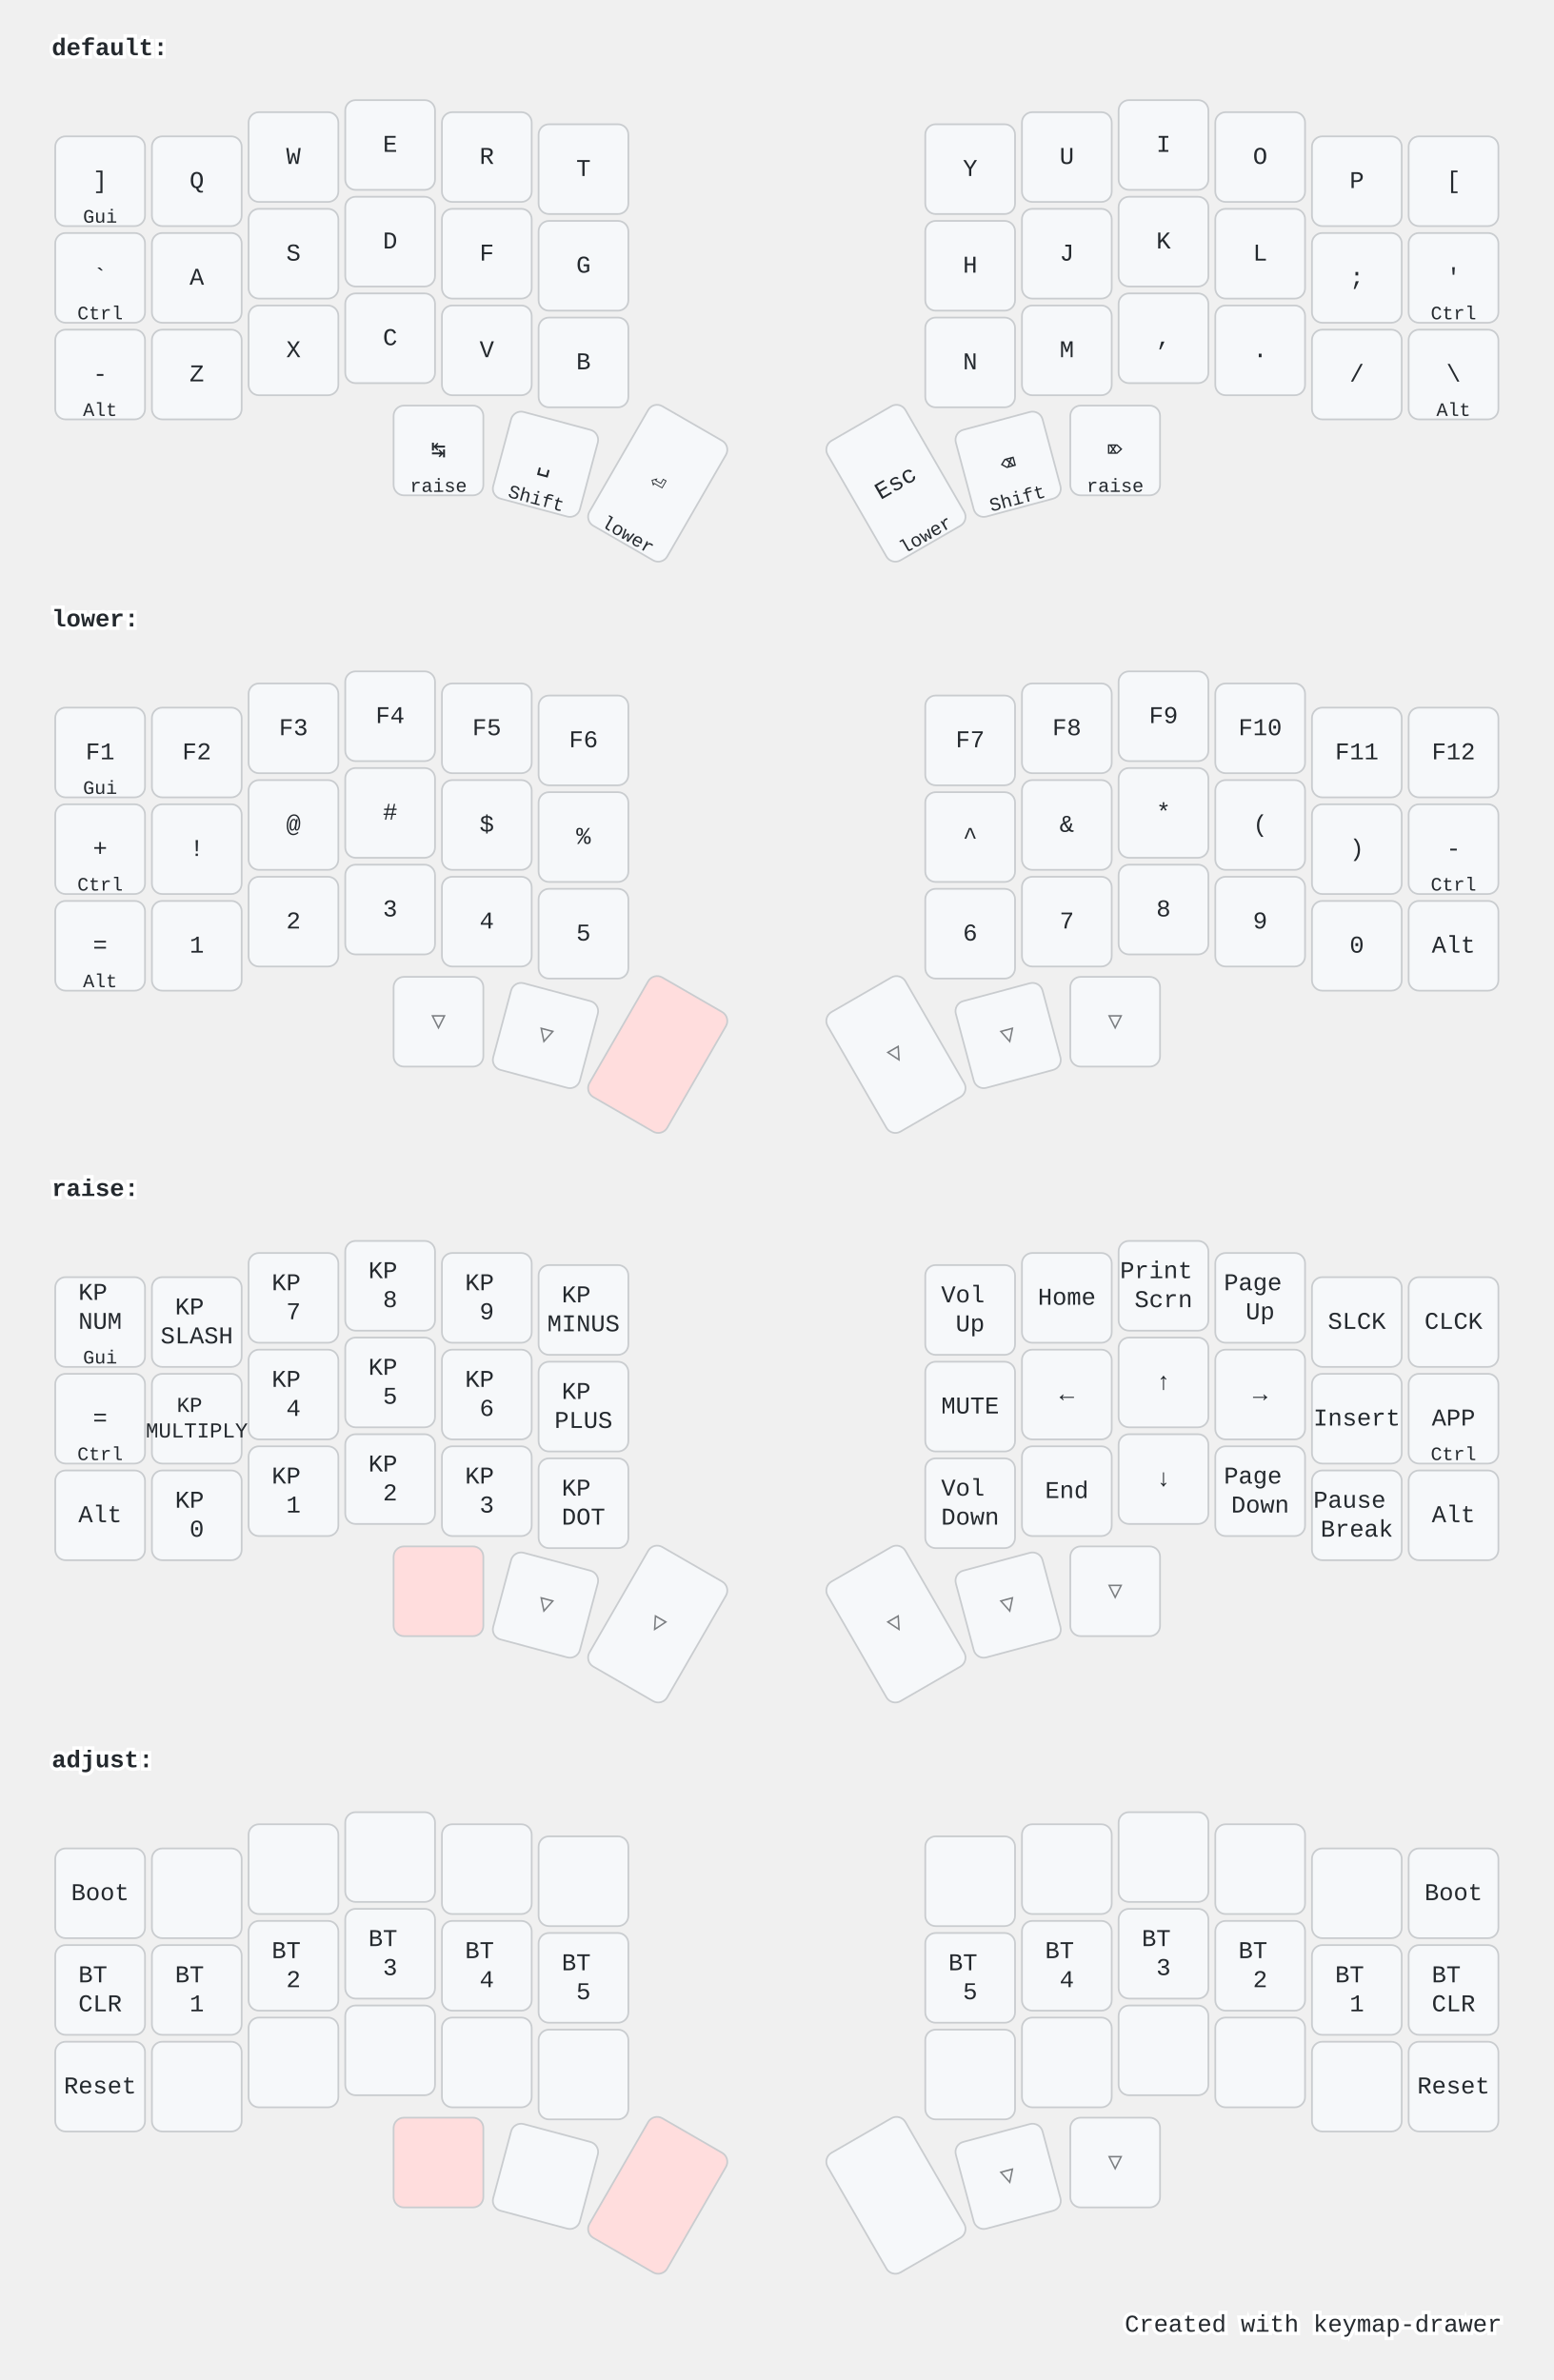
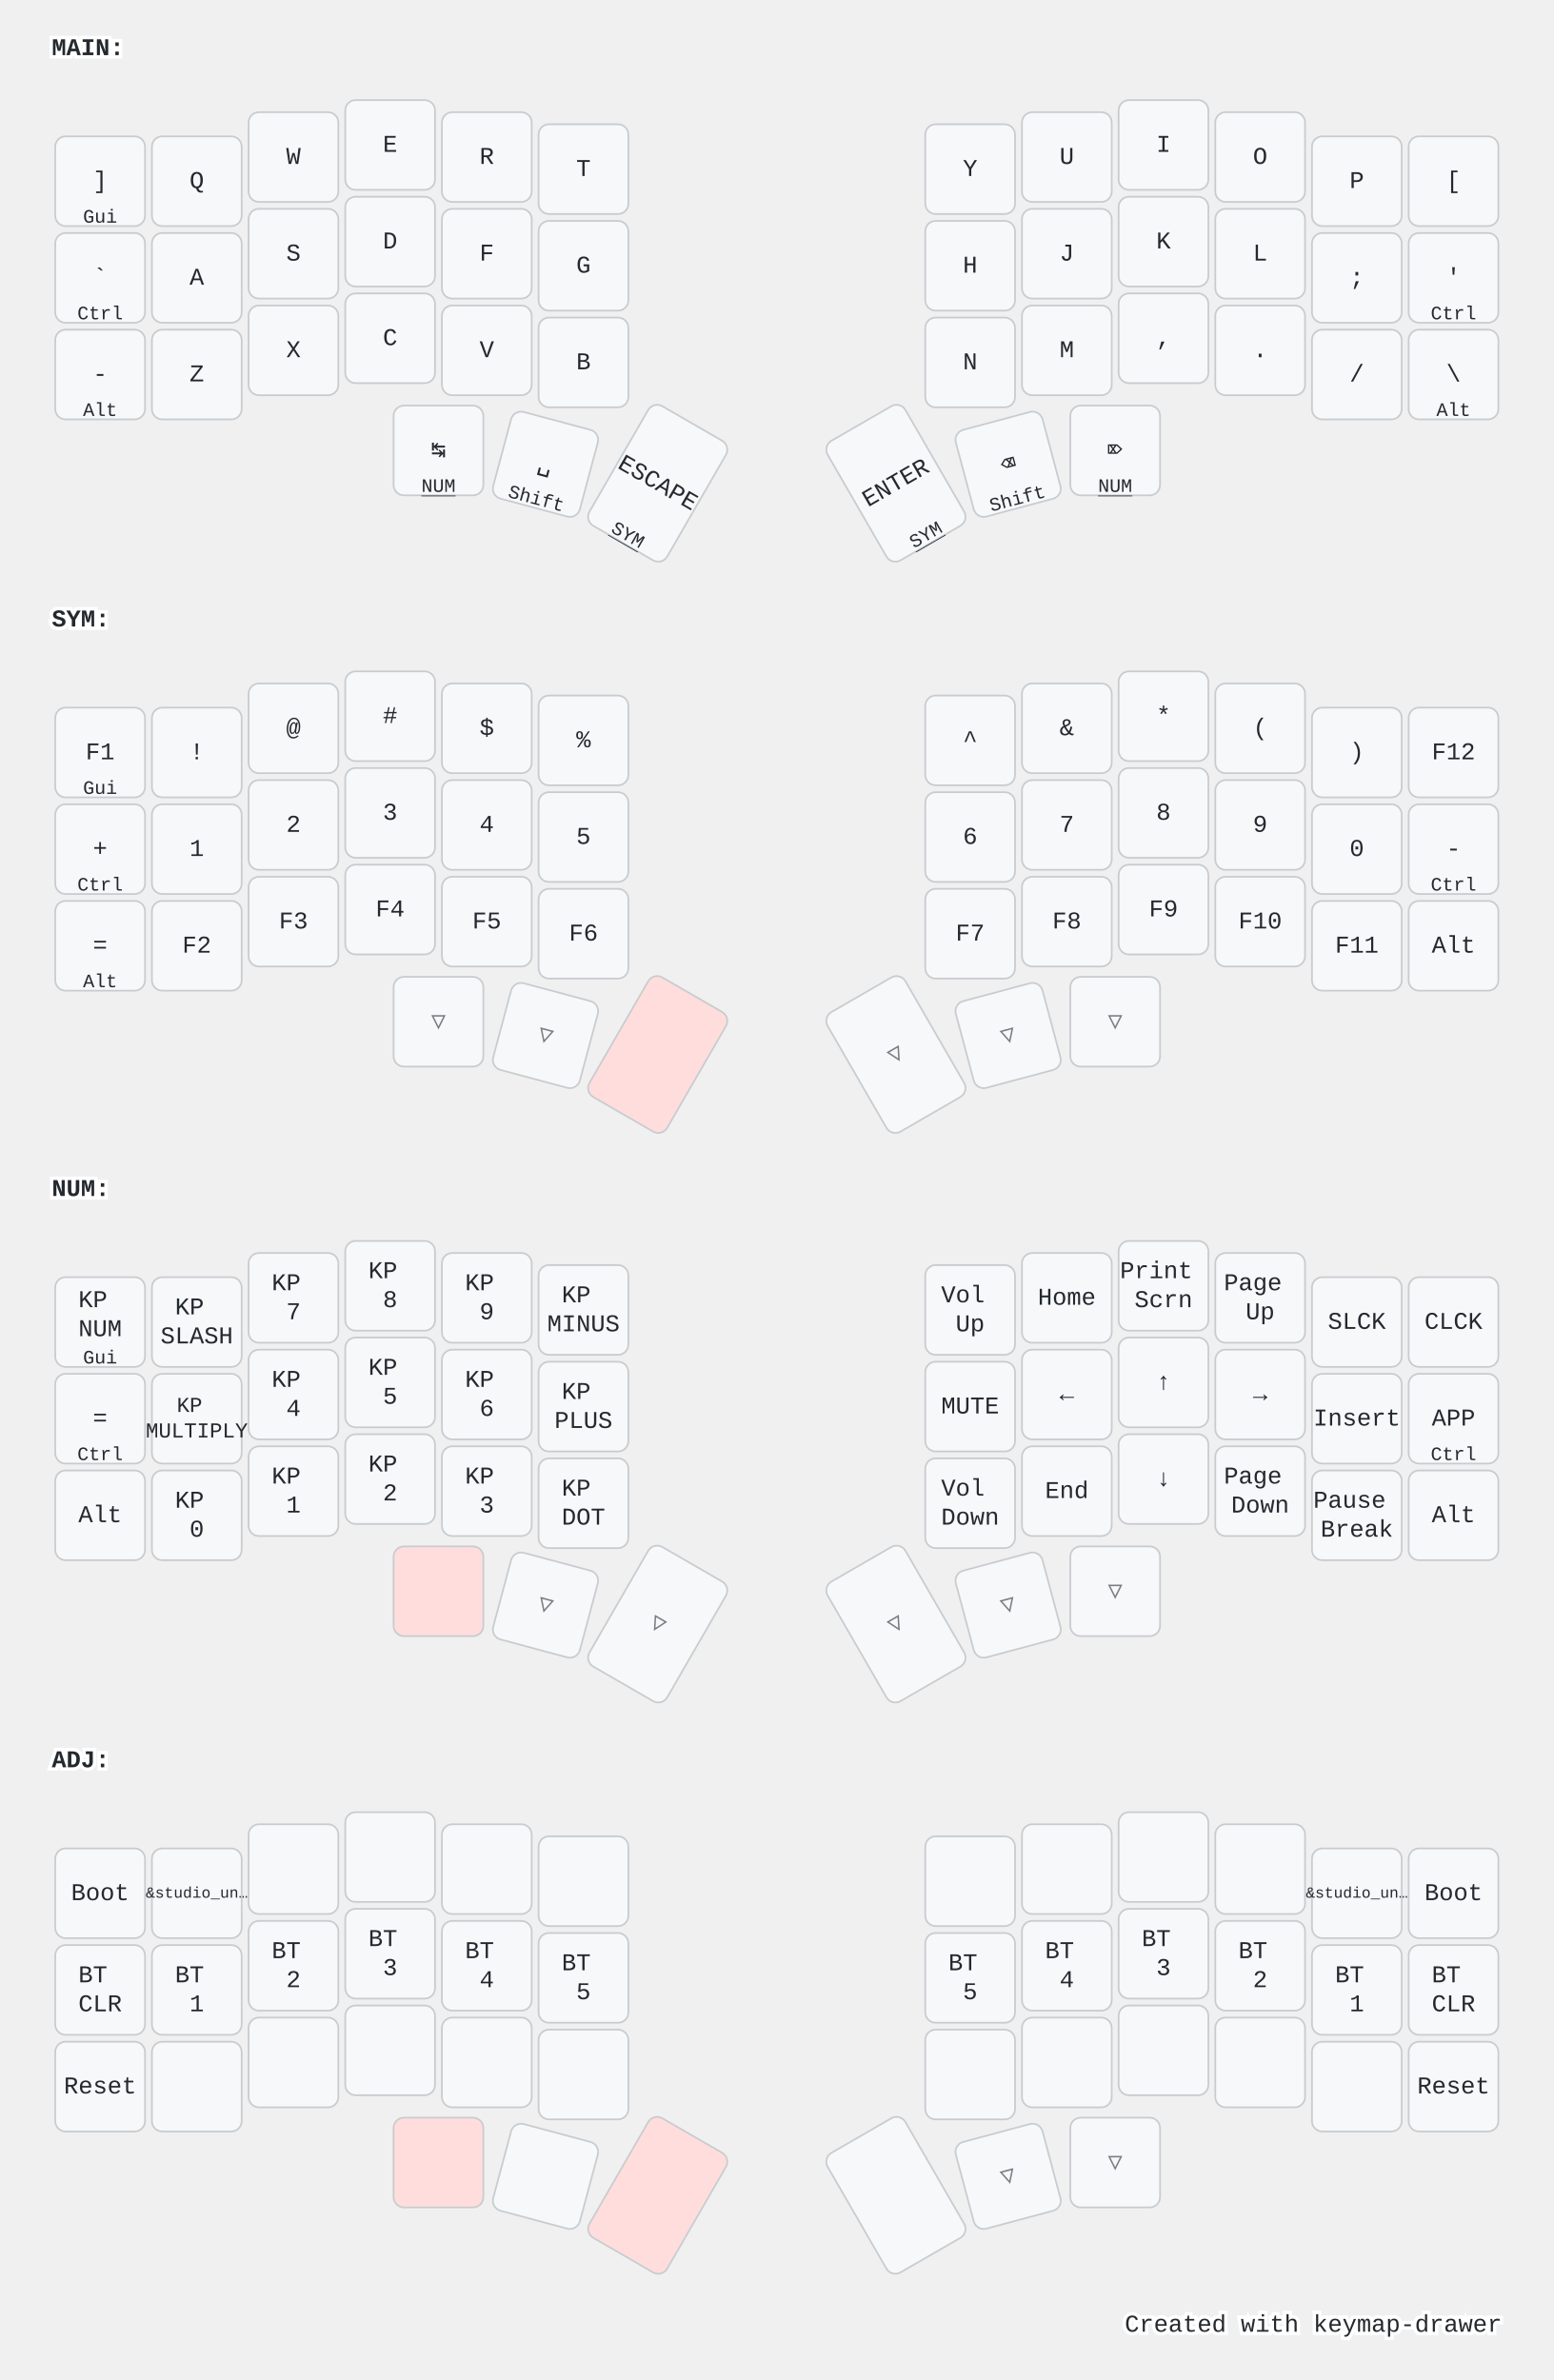
<svg xmlns="http://www.w3.org/2000/svg" width="900" height="1379" viewBox="0 0 900 1379" class="keymap">
  <style>/* inherit to force styles through use tags */
svg path {
    fill: inherit;
}

/* font and background color specifications */
svg.keymap {
    font-family: SFMono-Regular,Consolas,Liberation Mono,Menlo,monospace;
    font-size: 14px;
    font-kerning: normal;
    text-rendering: optimizeLegibility;
    fill: #24292e;
}

/* default key styling */
rect.key {
    fill: #f6f8fa;
}

rect.key, rect.combo {
    stroke: #c9cccf;
    stroke-width: 1;
}

/* default key side styling, only used is draw_key_sides is set */
rect.side {
    filter: brightness(90%);
}

/* color accent for combo boxes */
rect.combo, rect.combo-separate {
    fill: #cdf;
}

/* color accent for held keys */
rect.held, rect.combo.held {
    fill: #fdd;
}

/* color accent for ghost (optional) keys */
rect.ghost, rect.combo.ghost {
    stroke-dasharray: 4, 4;
    stroke-width: 2;
}

text {
    text-anchor: middle;
    dominant-baseline: middle;
}

/* styling for layer labels */
text.label {
    font-weight: bold;
    text-anchor: start;
    stroke: white;
    stroke-width: 4;
    paint-order: stroke;
}

/* styling for optional footer */
text.footer {
    text-anchor: end;
    dominant-baseline: auto;
    stroke: white;
    stroke-width: 4;
    paint-order: stroke;
}

- /* styling for combo tap, and key hold/shifted label text */
- text.combo, text.hold, text.shifted {
+ /* styling for combo tap, and key non-tap label text */
+ text.combo, text.hold, text.shifted, text.left, text.right {
    font-size: 11px;
}

text.hold {
    text-anchor: middle;
    dominant-baseline: auto;
}

text.shifted {
    text-anchor: middle;
    dominant-baseline: hanging;
}

+ text.left {
+     text-anchor: start;
+ }
+ 
+ text.right {
+     text-anchor: end;
+ }
+ 
+ text.layer-activator {
+     text-decoration: underline;
+ }
+ 
/* styling for hold/shifted label text in combo box */
- text.combo.hold, text.combo.shifted {
+ text.combo.hold, text.combo.shifted, text.combo.left, text.combo.right {
    font-size: 8px;
}

/* lighter symbol for transparent keys */
text.trans {
    fill: #7b7e81;
}

/* styling for combo dendrons */
path.combo {
    stroke-width: 1;
    stroke: gray;
    fill: none;
}

/* Start Tabler Icons Cleanup */
/* cannot use height/width with glyphs */
.icon-tabler &gt; path {
    fill: inherit;
    stroke: inherit;
    stroke-width: 2;
}
/* hide tabler's default box */
.icon-tabler &gt; path[stroke="none"][fill="none"] {
    visibility: hidden;
}
/* End Tabler Icons Cleanup */

@media (prefers-color-scheme: dark) {
svg.keymap { fill: #d1d6db; }
rect.key { fill: #3f4750; }
rect.key, rect.combo { stroke: #60666c; }
rect.combo, rect.combo-separate { fill: #1f3d7a; }
rect.held, rect.combo.held { fill: #854747; }
text.label, text.footer { stroke: black; }
text.trans { fill: #7e8184; }
path.combo { stroke: #7f7f7f; }

}</style>
-   <g transform="translate(30, 0)" class="layer-default">
-     <text x="0" y="28" class="label">default:</text>
+   <g transform="translate(30, 0)" class="layer-MAIN">
+     <text x="0" y="28" class="label" id="MAIN">MAIN:</text>
    <g transform="translate(0, 56)">
      <g transform="translate(28, 49)" class="key keypos-0">
        <rect rx="6" ry="6" x="-26" y="-26" width="52" height="52" class="key" />
        <text x="0" y="0" class="key tap">]</text>
        <text x="0" y="24" class="key hold">Gui</text>
      </g>
      <g transform="translate(84, 49)" class="key keypos-1">
        <rect rx="6" ry="6" x="-26" y="-26" width="52" height="52" class="key" />
        <text x="0" y="0" class="key tap">Q</text>
      </g>
      <g transform="translate(140, 35)" class="key keypos-2">
        <rect rx="6" ry="6" x="-26" y="-26" width="52" height="52" class="key" />
        <text x="0" y="0" class="key tap">W</text>
      </g>
      <g transform="translate(196, 28)" class="key keypos-3">
        <rect rx="6" ry="6" x="-26" y="-26" width="52" height="52" class="key" />
        <text x="0" y="0" class="key tap">E</text>
      </g>
      <g transform="translate(252, 35)" class="key keypos-4">
        <rect rx="6" ry="6" x="-26" y="-26" width="52" height="52" class="key" />
        <text x="0" y="0" class="key tap">R</text>
      </g>
      <g transform="translate(308, 42)" class="key keypos-5">
        <rect rx="6" ry="6" x="-26" y="-26" width="52" height="52" class="key" />
        <text x="0" y="0" class="key tap">T</text>
      </g>
      <g transform="translate(532, 42)" class="key keypos-6">
        <rect rx="6" ry="6" x="-26" y="-26" width="52" height="52" class="key" />
        <text x="0" y="0" class="key tap">Y</text>
      </g>
      <g transform="translate(588, 35)" class="key keypos-7">
        <rect rx="6" ry="6" x="-26" y="-26" width="52" height="52" class="key" />
        <text x="0" y="0" class="key tap">U</text>
      </g>
      <g transform="translate(644, 28)" class="key keypos-8">
        <rect rx="6" ry="6" x="-26" y="-26" width="52" height="52" class="key" />
        <text x="0" y="0" class="key tap">I</text>
      </g>
      <g transform="translate(700, 35)" class="key keypos-9">
        <rect rx="6" ry="6" x="-26" y="-26" width="52" height="52" class="key" />
        <text x="0" y="0" class="key tap">O</text>
      </g>
      <g transform="translate(756, 49)" class="key keypos-10">
        <rect rx="6" ry="6" x="-26" y="-26" width="52" height="52" class="key" />
        <text x="0" y="0" class="key tap">P</text>
      </g>
      <g transform="translate(812, 49)" class="key keypos-11">
        <rect rx="6" ry="6" x="-26" y="-26" width="52" height="52" class="key" />
        <text x="0" y="0" class="key tap">[</text>
      </g>
      <g transform="translate(28, 105)" class="key keypos-12">
        <rect rx="6" ry="6" x="-26" y="-26" width="52" height="52" class="key" />
        <text x="0" y="0" class="key tap">`</text>
        <text x="0" y="24" class="key hold">Ctrl</text>
      </g>
      <g transform="translate(84, 105)" class="key keypos-13">
        <rect rx="6" ry="6" x="-26" y="-26" width="52" height="52" class="key" />
        <text x="0" y="0" class="key tap">A</text>
      </g>
      <g transform="translate(140, 91)" class="key keypos-14">
        <rect rx="6" ry="6" x="-26" y="-26" width="52" height="52" class="key" />
        <text x="0" y="0" class="key tap">S</text>
      </g>
      <g transform="translate(196, 84)" class="key keypos-15">
        <rect rx="6" ry="6" x="-26" y="-26" width="52" height="52" class="key" />
        <text x="0" y="0" class="key tap">D</text>
      </g>
      <g transform="translate(252, 91)" class="key keypos-16">
        <rect rx="6" ry="6" x="-26" y="-26" width="52" height="52" class="key" />
        <text x="0" y="0" class="key tap">F</text>
      </g>
      <g transform="translate(308, 98)" class="key keypos-17">
        <rect rx="6" ry="6" x="-26" y="-26" width="52" height="52" class="key" />
        <text x="0" y="0" class="key tap">G</text>
      </g>
      <g transform="translate(532, 98)" class="key keypos-18">
        <rect rx="6" ry="6" x="-26" y="-26" width="52" height="52" class="key" />
        <text x="0" y="0" class="key tap">H</text>
      </g>
      <g transform="translate(588, 91)" class="key keypos-19">
        <rect rx="6" ry="6" x="-26" y="-26" width="52" height="52" class="key" />
        <text x="0" y="0" class="key tap">J</text>
      </g>
      <g transform="translate(644, 84)" class="key keypos-20">
        <rect rx="6" ry="6" x="-26" y="-26" width="52" height="52" class="key" />
        <text x="0" y="0" class="key tap">K</text>
      </g>
      <g transform="translate(700, 91)" class="key keypos-21">
        <rect rx="6" ry="6" x="-26" y="-26" width="52" height="52" class="key" />
        <text x="0" y="0" class="key tap">L</text>
      </g>
      <g transform="translate(756, 105)" class="key keypos-22">
        <rect rx="6" ry="6" x="-26" y="-26" width="52" height="52" class="key" />
        <text x="0" y="0" class="key tap">;</text>
      </g>
      <g transform="translate(812, 105)" class="key keypos-23">
        <rect rx="6" ry="6" x="-26" y="-26" width="52" height="52" class="key" />
        <text x="0" y="0" class="key tap">'</text>
        <text x="0" y="24" class="key hold">Ctrl</text>
      </g>
      <g transform="translate(28, 161)" class="key keypos-24">
        <rect rx="6" ry="6" x="-26" y="-26" width="52" height="52" class="key" />
        <text x="0" y="0" class="key tap">-</text>
        <text x="0" y="24" class="key hold">Alt</text>
      </g>
      <g transform="translate(84, 161)" class="key keypos-25">
        <rect rx="6" ry="6" x="-26" y="-26" width="52" height="52" class="key" />
        <text x="0" y="0" class="key tap">Z</text>
      </g>
      <g transform="translate(140, 147)" class="key keypos-26">
        <rect rx="6" ry="6" x="-26" y="-26" width="52" height="52" class="key" />
        <text x="0" y="0" class="key tap">X</text>
      </g>
      <g transform="translate(196, 140)" class="key keypos-27">
        <rect rx="6" ry="6" x="-26" y="-26" width="52" height="52" class="key" />
        <text x="0" y="0" class="key tap">C</text>
      </g>
      <g transform="translate(252, 147)" class="key keypos-28">
        <rect rx="6" ry="6" x="-26" y="-26" width="52" height="52" class="key" />
        <text x="0" y="0" class="key tap">V</text>
      </g>
      <g transform="translate(308, 154)" class="key keypos-29">
        <rect rx="6" ry="6" x="-26" y="-26" width="52" height="52" class="key" />
        <text x="0" y="0" class="key tap">B</text>
      </g>
      <g transform="translate(532, 154)" class="key keypos-30">
        <rect rx="6" ry="6" x="-26" y="-26" width="52" height="52" class="key" />
        <text x="0" y="0" class="key tap">N</text>
      </g>
      <g transform="translate(588, 147)" class="key keypos-31">
        <rect rx="6" ry="6" x="-26" y="-26" width="52" height="52" class="key" />
        <text x="0" y="0" class="key tap">M</text>
      </g>
      <g transform="translate(644, 140)" class="key keypos-32">
        <rect rx="6" ry="6" x="-26" y="-26" width="52" height="52" class="key" />
        <text x="0" y="0" class="key tap">,</text>
      </g>
      <g transform="translate(700, 147)" class="key keypos-33">
        <rect rx="6" ry="6" x="-26" y="-26" width="52" height="52" class="key" />
        <text x="0" y="0" class="key tap">.</text>
      </g>
      <g transform="translate(756, 161)" class="key keypos-34">
        <rect rx="6" ry="6" x="-26" y="-26" width="52" height="52" class="key" />
        <text x="0" y="0" class="key tap">/</text>
      </g>
      <g transform="translate(812, 161)" class="key keypos-35">
        <rect rx="6" ry="6" x="-26" y="-26" width="52" height="52" class="key" />
        <text x="0" y="0" class="key tap">\</text>
        <text x="0" y="24" class="key hold">Alt</text>
      </g>
      <g transform="translate(224, 205)" class="key keypos-36">
        <rect rx="6" ry="6" x="-26" y="-26" width="52" height="52" class="key" />
        <text x="0" y="0" class="key tap">↹</text>
-         <text x="0" y="24" class="key hold">raise</text>
+         <a href="#NUM">
+           <text x="0" y="24" class="key hold layer-activator">NUM</text>
+         </a>
      </g>
      <g transform="translate(286, 213) rotate(15.0)" class="key keypos-37">
        <rect rx="6" ry="6" x="-26" y="-26" width="52" height="52" class="key" />
        <text x="0" y="0" class="key tap">␣</text>
        <text x="0" y="24" class="key hold">Shift</text>
      </g>
      <g transform="translate(351, 224) rotate(30.0)" class="key keypos-38">
        <rect rx="6" ry="6" x="-26" y="-40" width="52" height="80" class="key" />
-         <text x="0" y="0" class="key tap">⏎</text>
-         <text x="0" y="38" class="key hold">lower</text>
+         <text x="0" y="0" class="key tap">ESCAPE</text>
+         <a href="#SYM">
+           <text x="0" y="38" class="key hold layer-activator">SYM</text>
+         </a>
      </g>
      <g transform="translate(489, 224) rotate(-30.0)" class="key keypos-39">
        <rect rx="6" ry="6" x="-26" y="-40" width="52" height="80" class="key" />
-         <text x="0" y="0" class="key tap">Esc</text>
-         <text x="0" y="38" class="key hold">lower</text>
+         <text x="0" y="0" class="key tap">ENTER</text>
+         <a href="#SYM">
+           <text x="0" y="38" class="key hold layer-activator">SYM</text>
+         </a>
      </g>
      <g transform="translate(554, 213) rotate(-15.0)" class="key keypos-40">
        <rect rx="6" ry="6" x="-26" y="-26" width="52" height="52" class="key" />
        <text x="0" y="0" class="key tap">⌫</text>
        <text x="0" y="24" class="key hold">Shift</text>
      </g>
      <g transform="translate(616, 205)" class="key keypos-41">
        <rect rx="6" ry="6" x="-26" y="-26" width="52" height="52" class="key" />
        <text x="0" y="0" class="key tap">⌦</text>
-         <text x="0" y="24" class="key hold">raise</text>
+         <a href="#NUM">
+           <text x="0" y="24" class="key hold layer-activator">NUM</text>
+         </a>
      </g>
    </g>
  </g>
-   <g transform="translate(30, 331)" class="layer-lower">
-     <text x="0" y="28" class="label">lower:</text>
+   <g transform="translate(30, 331)" class="layer-SYM">
+     <text x="0" y="28" class="label" id="SYM">SYM:</text>
    <g transform="translate(0, 56)">
      <g transform="translate(28, 49)" class="key keypos-0">
        <rect rx="6" ry="6" x="-26" y="-26" width="52" height="52" class="key" />
        <text x="0" y="0" class="key tap">F1</text>
        <text x="0" y="24" class="key hold">Gui</text>
      </g>
      <g transform="translate(84, 49)" class="key keypos-1">
        <rect rx="6" ry="6" x="-26" y="-26" width="52" height="52" class="key" />
-         <text x="0" y="0" class="key tap">F2</text>
+         <text x="0" y="0" class="key tap">!</text>
      </g>
      <g transform="translate(140, 35)" class="key keypos-2">
        <rect rx="6" ry="6" x="-26" y="-26" width="52" height="52" class="key" />
-         <text x="0" y="0" class="key tap">F3</text>
+         <text x="0" y="0" class="key tap">@</text>
      </g>
      <g transform="translate(196, 28)" class="key keypos-3">
        <rect rx="6" ry="6" x="-26" y="-26" width="52" height="52" class="key" />
-         <text x="0" y="0" class="key tap">F4</text>
+         <text x="0" y="0" class="key tap">#</text>
      </g>
      <g transform="translate(252, 35)" class="key keypos-4">
        <rect rx="6" ry="6" x="-26" y="-26" width="52" height="52" class="key" />
-         <text x="0" y="0" class="key tap">F5</text>
+         <text x="0" y="0" class="key tap">$</text>
      </g>
      <g transform="translate(308, 42)" class="key keypos-5">
        <rect rx="6" ry="6" x="-26" y="-26" width="52" height="52" class="key" />
-         <text x="0" y="0" class="key tap">F6</text>
+         <text x="0" y="0" class="key tap">%</text>
      </g>
      <g transform="translate(532, 42)" class="key keypos-6">
        <rect rx="6" ry="6" x="-26" y="-26" width="52" height="52" class="key" />
-         <text x="0" y="0" class="key tap">F7</text>
+         <text x="0" y="0" class="key tap">^</text>
      </g>
      <g transform="translate(588, 35)" class="key keypos-7">
        <rect rx="6" ry="6" x="-26" y="-26" width="52" height="52" class="key" />
-         <text x="0" y="0" class="key tap">F8</text>
+         <text x="0" y="0" class="key tap">&amp;</text>
      </g>
      <g transform="translate(644, 28)" class="key keypos-8">
        <rect rx="6" ry="6" x="-26" y="-26" width="52" height="52" class="key" />
-         <text x="0" y="0" class="key tap">F9</text>
+         <text x="0" y="0" class="key tap">*</text>
      </g>
      <g transform="translate(700, 35)" class="key keypos-9">
        <rect rx="6" ry="6" x="-26" y="-26" width="52" height="52" class="key" />
-         <text x="0" y="0" class="key tap">F10</text>
+         <text x="0" y="0" class="key tap">(</text>
      </g>
      <g transform="translate(756, 49)" class="key keypos-10">
        <rect rx="6" ry="6" x="-26" y="-26" width="52" height="52" class="key" />
-         <text x="0" y="0" class="key tap">F11</text>
+         <text x="0" y="0" class="key tap">)</text>
      </g>
      <g transform="translate(812, 49)" class="key keypos-11">
        <rect rx="6" ry="6" x="-26" y="-26" width="52" height="52" class="key" />
        <text x="0" y="0" class="key tap">F12</text>
      </g>
      <g transform="translate(28, 105)" class="key keypos-12">
        <rect rx="6" ry="6" x="-26" y="-26" width="52" height="52" class="key" />
        <text x="0" y="0" class="key tap">+</text>
        <text x="0" y="24" class="key hold">Ctrl</text>
      </g>
      <g transform="translate(84, 105)" class="key keypos-13">
        <rect rx="6" ry="6" x="-26" y="-26" width="52" height="52" class="key" />
-         <text x="0" y="0" class="key tap">!</text>
+         <text x="0" y="0" class="key tap">1</text>
      </g>
      <g transform="translate(140, 91)" class="key keypos-14">
        <rect rx="6" ry="6" x="-26" y="-26" width="52" height="52" class="key" />
-         <text x="0" y="0" class="key tap">@</text>
+         <text x="0" y="0" class="key tap">2</text>
      </g>
      <g transform="translate(196, 84)" class="key keypos-15">
        <rect rx="6" ry="6" x="-26" y="-26" width="52" height="52" class="key" />
-         <text x="0" y="0" class="key tap">#</text>
+         <text x="0" y="0" class="key tap">3</text>
      </g>
      <g transform="translate(252, 91)" class="key keypos-16">
        <rect rx="6" ry="6" x="-26" y="-26" width="52" height="52" class="key" />
-         <text x="0" y="0" class="key tap">$</text>
+         <text x="0" y="0" class="key tap">4</text>
      </g>
      <g transform="translate(308, 98)" class="key keypos-17">
        <rect rx="6" ry="6" x="-26" y="-26" width="52" height="52" class="key" />
-         <text x="0" y="0" class="key tap">%</text>
+         <text x="0" y="0" class="key tap">5</text>
      </g>
      <g transform="translate(532, 98)" class="key keypos-18">
        <rect rx="6" ry="6" x="-26" y="-26" width="52" height="52" class="key" />
-         <text x="0" y="0" class="key tap">^</text>
+         <text x="0" y="0" class="key tap">6</text>
      </g>
      <g transform="translate(588, 91)" class="key keypos-19">
        <rect rx="6" ry="6" x="-26" y="-26" width="52" height="52" class="key" />
-         <text x="0" y="0" class="key tap">&amp;</text>
+         <text x="0" y="0" class="key tap">7</text>
      </g>
      <g transform="translate(644, 84)" class="key keypos-20">
        <rect rx="6" ry="6" x="-26" y="-26" width="52" height="52" class="key" />
-         <text x="0" y="0" class="key tap">*</text>
+         <text x="0" y="0" class="key tap">8</text>
      </g>
      <g transform="translate(700, 91)" class="key keypos-21">
        <rect rx="6" ry="6" x="-26" y="-26" width="52" height="52" class="key" />
-         <text x="0" y="0" class="key tap">(</text>
+         <text x="0" y="0" class="key tap">9</text>
      </g>
      <g transform="translate(756, 105)" class="key keypos-22">
        <rect rx="6" ry="6" x="-26" y="-26" width="52" height="52" class="key" />
-         <text x="0" y="0" class="key tap">)</text>
+         <text x="0" y="0" class="key tap">0</text>
      </g>
      <g transform="translate(812, 105)" class="key keypos-23">
        <rect rx="6" ry="6" x="-26" y="-26" width="52" height="52" class="key" />
        <text x="0" y="0" class="key tap">-</text>
        <text x="0" y="24" class="key hold">Ctrl</text>
      </g>
      <g transform="translate(28, 161)" class="key keypos-24">
        <rect rx="6" ry="6" x="-26" y="-26" width="52" height="52" class="key" />
        <text x="0" y="0" class="key tap">=</text>
        <text x="0" y="24" class="key hold">Alt</text>
      </g>
      <g transform="translate(84, 161)" class="key keypos-25">
        <rect rx="6" ry="6" x="-26" y="-26" width="52" height="52" class="key" />
-         <text x="0" y="0" class="key tap">1</text>
+         <text x="0" y="0" class="key tap">F2</text>
      </g>
      <g transform="translate(140, 147)" class="key keypos-26">
        <rect rx="6" ry="6" x="-26" y="-26" width="52" height="52" class="key" />
-         <text x="0" y="0" class="key tap">2</text>
+         <text x="0" y="0" class="key tap">F3</text>
      </g>
      <g transform="translate(196, 140)" class="key keypos-27">
        <rect rx="6" ry="6" x="-26" y="-26" width="52" height="52" class="key" />
-         <text x="0" y="0" class="key tap">3</text>
+         <text x="0" y="0" class="key tap">F4</text>
      </g>
      <g transform="translate(252, 147)" class="key keypos-28">
        <rect rx="6" ry="6" x="-26" y="-26" width="52" height="52" class="key" />
-         <text x="0" y="0" class="key tap">4</text>
+         <text x="0" y="0" class="key tap">F5</text>
      </g>
      <g transform="translate(308, 154)" class="key keypos-29">
        <rect rx="6" ry="6" x="-26" y="-26" width="52" height="52" class="key" />
-         <text x="0" y="0" class="key tap">5</text>
+         <text x="0" y="0" class="key tap">F6</text>
      </g>
      <g transform="translate(532, 154)" class="key keypos-30">
        <rect rx="6" ry="6" x="-26" y="-26" width="52" height="52" class="key" />
-         <text x="0" y="0" class="key tap">6</text>
+         <text x="0" y="0" class="key tap">F7</text>
      </g>
      <g transform="translate(588, 147)" class="key keypos-31">
        <rect rx="6" ry="6" x="-26" y="-26" width="52" height="52" class="key" />
-         <text x="0" y="0" class="key tap">7</text>
+         <text x="0" y="0" class="key tap">F8</text>
      </g>
      <g transform="translate(644, 140)" class="key keypos-32">
        <rect rx="6" ry="6" x="-26" y="-26" width="52" height="52" class="key" />
-         <text x="0" y="0" class="key tap">8</text>
+         <text x="0" y="0" class="key tap">F9</text>
      </g>
      <g transform="translate(700, 147)" class="key keypos-33">
        <rect rx="6" ry="6" x="-26" y="-26" width="52" height="52" class="key" />
-         <text x="0" y="0" class="key tap">9</text>
+         <text x="0" y="0" class="key tap">F10</text>
      </g>
      <g transform="translate(756, 161)" class="key keypos-34">
        <rect rx="6" ry="6" x="-26" y="-26" width="52" height="52" class="key" />
-         <text x="0" y="0" class="key tap">0</text>
+         <text x="0" y="0" class="key tap">F11</text>
      </g>
      <g transform="translate(812, 161)" class="key keypos-35">
        <rect rx="6" ry="6" x="-26" y="-26" width="52" height="52" class="key" />
        <text x="0" y="0" class="key tap">Alt</text>
      </g>
      <g transform="translate(224, 205)" class="key trans keypos-36">
        <rect rx="6" ry="6" x="-26" y="-26" width="52" height="52" class="key trans" />
        <text x="0" y="0" class="key trans tap">▽</text>
      </g>
      <g transform="translate(286, 213) rotate(15.0)" class="key trans keypos-37">
        <rect rx="6" ry="6" x="-26" y="-26" width="52" height="52" class="key trans" />
        <text x="0" y="0" class="key trans tap">▽</text>
      </g>
      <g transform="translate(351, 224) rotate(30.0)" class="key held keypos-38">
        <rect rx="6" ry="6" x="-26" y="-40" width="52" height="80" class="key held" />
      </g>
      <g transform="translate(489, 224) rotate(-30.0)" class="key trans keypos-39">
        <rect rx="6" ry="6" x="-26" y="-40" width="52" height="80" class="key trans" />
        <text x="0" y="0" class="key trans tap">▽</text>
      </g>
      <g transform="translate(554, 213) rotate(-15.0)" class="key trans keypos-40">
        <rect rx="6" ry="6" x="-26" y="-26" width="52" height="52" class="key trans" />
        <text x="0" y="0" class="key trans tap">▽</text>
      </g>
      <g transform="translate(616, 205)" class="key trans keypos-41">
        <rect rx="6" ry="6" x="-26" y="-26" width="52" height="52" class="key trans" />
        <text x="0" y="0" class="key trans tap">▽</text>
      </g>
    </g>
  </g>
-   <g transform="translate(30, 661)" class="layer-raise">
-     <text x="0" y="28" class="label">raise:</text>
+   <g transform="translate(30, 661)" class="layer-NUM">
+     <text x="0" y="28" class="label" id="NUM">NUM:</text>
    <g transform="translate(0, 56)">
      <g transform="translate(28, 49)" class="key keypos-0">
        <rect rx="6" ry="6" x="-26" y="-26" width="52" height="52" class="key" />
        <text x="0" y="0" class="key tap">
-           <tspan x="0" dy="-1.2em">KP</tspan>
+           <tspan x="0" dy="-0.9em">KP</tspan>
          <tspan x="0" dy="1.2em">NUM</tspan>
        </text>
        <text x="0" y="24" class="key hold">Gui</text>
      </g>
      <g transform="translate(84, 49)" class="key keypos-1">
        <rect rx="6" ry="6" x="-26" y="-26" width="52" height="52" class="key" />
        <text x="0" y="0" class="key tap">
          <tspan x="0" dy="-0.6em">KP</tspan>
          <tspan x="0" dy="1.2em">SLASH</tspan>
        </text>
      </g>
      <g transform="translate(140, 35)" class="key keypos-2">
        <rect rx="6" ry="6" x="-26" y="-26" width="52" height="52" class="key" />
        <text x="0" y="0" class="key tap">
          <tspan x="0" dy="-0.6em">KP</tspan>
          <tspan x="0" dy="1.2em">7</tspan>
        </text>
      </g>
      <g transform="translate(196, 28)" class="key keypos-3">
        <rect rx="6" ry="6" x="-26" y="-26" width="52" height="52" class="key" />
        <text x="0" y="0" class="key tap">
          <tspan x="0" dy="-0.6em">KP</tspan>
          <tspan x="0" dy="1.2em">8</tspan>
        </text>
      </g>
      <g transform="translate(252, 35)" class="key keypos-4">
        <rect rx="6" ry="6" x="-26" y="-26" width="52" height="52" class="key" />
        <text x="0" y="0" class="key tap">
          <tspan x="0" dy="-0.6em">KP</tspan>
          <tspan x="0" dy="1.2em">9</tspan>
        </text>
      </g>
      <g transform="translate(308, 42)" class="key keypos-5">
        <rect rx="6" ry="6" x="-26" y="-26" width="52" height="52" class="key" />
        <text x="0" y="0" class="key tap">
          <tspan x="0" dy="-0.6em">KP</tspan>
          <tspan x="0" dy="1.2em">MINUS</tspan>
        </text>
      </g>
      <g transform="translate(532, 42)" class="key keypos-6">
        <rect rx="6" ry="6" x="-26" y="-26" width="52" height="52" class="key" />
        <text x="0" y="0" class="key tap">
          <tspan x="0" dy="-0.6em">Vol</tspan>
          <tspan x="0" dy="1.2em">Up</tspan>
        </text>
      </g>
      <g transform="translate(588, 35)" class="key keypos-7">
        <rect rx="6" ry="6" x="-26" y="-26" width="52" height="52" class="key" />
        <text x="0" y="0" class="key tap">Home</text>
      </g>
      <g transform="translate(644, 28)" class="key keypos-8">
        <rect rx="6" ry="6" x="-26" y="-26" width="52" height="52" class="key" />
        <text x="0" y="0" class="key tap">
          <tspan x="0" dy="-0.6em">Print</tspan>
          <tspan x="0" dy="1.2em">Scrn</tspan>
        </text>
      </g>
      <g transform="translate(700, 35)" class="key keypos-9">
        <rect rx="6" ry="6" x="-26" y="-26" width="52" height="52" class="key" />
        <text x="0" y="0" class="key tap">
          <tspan x="0" dy="-0.6em">Page</tspan>
          <tspan x="0" dy="1.2em">Up</tspan>
        </text>
      </g>
      <g transform="translate(756, 49)" class="key keypos-10">
        <rect rx="6" ry="6" x="-26" y="-26" width="52" height="52" class="key" />
        <text x="0" y="0" class="key tap">SLCK</text>
      </g>
      <g transform="translate(812, 49)" class="key keypos-11">
        <rect rx="6" ry="6" x="-26" y="-26" width="52" height="52" class="key" />
        <text x="0" y="0" class="key tap">CLCK</text>
      </g>
      <g transform="translate(28, 105)" class="key keypos-12">
        <rect rx="6" ry="6" x="-26" y="-26" width="52" height="52" class="key" />
        <text x="0" y="0" class="key tap">=</text>
        <text x="0" y="24" class="key hold">Ctrl</text>
      </g>
      <g transform="translate(84, 105)" class="key keypos-13">
        <rect rx="6" ry="6" x="-26" y="-26" width="52" height="52" class="key" />
        <text x="0" y="0" class="key tap">
          <tspan x="0" dy="-0.6em" style="font-size: 88%">KP</tspan>
          <tspan x="0" dy="1.2em" style="font-size: 88%">MULTIPLY</tspan>
        </text>
      </g>
      <g transform="translate(140, 91)" class="key keypos-14">
        <rect rx="6" ry="6" x="-26" y="-26" width="52" height="52" class="key" />
        <text x="0" y="0" class="key tap">
          <tspan x="0" dy="-0.6em">KP</tspan>
          <tspan x="0" dy="1.2em">4</tspan>
        </text>
      </g>
      <g transform="translate(196, 84)" class="key keypos-15">
        <rect rx="6" ry="6" x="-26" y="-26" width="52" height="52" class="key" />
        <text x="0" y="0" class="key tap">
          <tspan x="0" dy="-0.6em">KP</tspan>
          <tspan x="0" dy="1.2em">5</tspan>
        </text>
      </g>
      <g transform="translate(252, 91)" class="key keypos-16">
        <rect rx="6" ry="6" x="-26" y="-26" width="52" height="52" class="key" />
        <text x="0" y="0" class="key tap">
          <tspan x="0" dy="-0.6em">KP</tspan>
          <tspan x="0" dy="1.2em">6</tspan>
        </text>
      </g>
      <g transform="translate(308, 98)" class="key keypos-17">
        <rect rx="6" ry="6" x="-26" y="-26" width="52" height="52" class="key" />
        <text x="0" y="0" class="key tap">
          <tspan x="0" dy="-0.6em">KP</tspan>
          <tspan x="0" dy="1.2em">PLUS</tspan>
        </text>
      </g>
      <g transform="translate(532, 98)" class="key keypos-18">
        <rect rx="6" ry="6" x="-26" y="-26" width="52" height="52" class="key" />
        <text x="0" y="0" class="key tap">MUTE</text>
      </g>
      <g transform="translate(588, 91)" class="key keypos-19">
        <rect rx="6" ry="6" x="-26" y="-26" width="52" height="52" class="key" />
        <text x="0" y="0" class="key tap">←</text>
      </g>
      <g transform="translate(644, 84)" class="key keypos-20">
        <rect rx="6" ry="6" x="-26" y="-26" width="52" height="52" class="key" />
        <text x="0" y="0" class="key tap">↑</text>
      </g>
      <g transform="translate(700, 91)" class="key keypos-21">
        <rect rx="6" ry="6" x="-26" y="-26" width="52" height="52" class="key" />
        <text x="0" y="0" class="key tap">→</text>
      </g>
      <g transform="translate(756, 105)" class="key keypos-22">
        <rect rx="6" ry="6" x="-26" y="-26" width="52" height="52" class="key" />
        <text x="0" y="0" class="key tap">Insert</text>
      </g>
      <g transform="translate(812, 105)" class="key keypos-23">
        <rect rx="6" ry="6" x="-26" y="-26" width="52" height="52" class="key" />
        <text x="0" y="0" class="key tap">APP</text>
        <text x="0" y="24" class="key hold">Ctrl</text>
      </g>
      <g transform="translate(28, 161)" class="key keypos-24">
        <rect rx="6" ry="6" x="-26" y="-26" width="52" height="52" class="key" />
        <text x="0" y="0" class="key tap">Alt</text>
      </g>
      <g transform="translate(84, 161)" class="key keypos-25">
        <rect rx="6" ry="6" x="-26" y="-26" width="52" height="52" class="key" />
        <text x="0" y="0" class="key tap">
          <tspan x="0" dy="-0.6em">KP</tspan>
          <tspan x="0" dy="1.2em">0</tspan>
        </text>
      </g>
      <g transform="translate(140, 147)" class="key keypos-26">
        <rect rx="6" ry="6" x="-26" y="-26" width="52" height="52" class="key" />
        <text x="0" y="0" class="key tap">
          <tspan x="0" dy="-0.6em">KP</tspan>
          <tspan x="0" dy="1.2em">1</tspan>
        </text>
      </g>
      <g transform="translate(196, 140)" class="key keypos-27">
        <rect rx="6" ry="6" x="-26" y="-26" width="52" height="52" class="key" />
        <text x="0" y="0" class="key tap">
          <tspan x="0" dy="-0.6em">KP</tspan>
          <tspan x="0" dy="1.2em">2</tspan>
        </text>
      </g>
      <g transform="translate(252, 147)" class="key keypos-28">
        <rect rx="6" ry="6" x="-26" y="-26" width="52" height="52" class="key" />
        <text x="0" y="0" class="key tap">
          <tspan x="0" dy="-0.6em">KP</tspan>
          <tspan x="0" dy="1.2em">3</tspan>
        </text>
      </g>
      <g transform="translate(308, 154)" class="key keypos-29">
        <rect rx="6" ry="6" x="-26" y="-26" width="52" height="52" class="key" />
        <text x="0" y="0" class="key tap">
          <tspan x="0" dy="-0.6em">KP</tspan>
          <tspan x="0" dy="1.2em">DOT</tspan>
        </text>
      </g>
      <g transform="translate(532, 154)" class="key keypos-30">
        <rect rx="6" ry="6" x="-26" y="-26" width="52" height="52" class="key" />
        <text x="0" y="0" class="key tap">
          <tspan x="0" dy="-0.6em">Vol</tspan>
          <tspan x="0" dy="1.2em">Down</tspan>
        </text>
      </g>
      <g transform="translate(588, 147)" class="key keypos-31">
        <rect rx="6" ry="6" x="-26" y="-26" width="52" height="52" class="key" />
        <text x="0" y="0" class="key tap">End</text>
      </g>
      <g transform="translate(644, 140)" class="key keypos-32">
        <rect rx="6" ry="6" x="-26" y="-26" width="52" height="52" class="key" />
        <text x="0" y="0" class="key tap">↓</text>
      </g>
      <g transform="translate(700, 147)" class="key keypos-33">
        <rect rx="6" ry="6" x="-26" y="-26" width="52" height="52" class="key" />
        <text x="0" y="0" class="key tap">
          <tspan x="0" dy="-0.6em">Page</tspan>
          <tspan x="0" dy="1.2em">Down</tspan>
        </text>
      </g>
      <g transform="translate(756, 161)" class="key keypos-34">
        <rect rx="6" ry="6" x="-26" y="-26" width="52" height="52" class="key" />
        <text x="0" y="0" class="key tap">
          <tspan x="0" dy="-0.6em">Pause</tspan>
          <tspan x="0" dy="1.2em">Break</tspan>
        </text>
      </g>
      <g transform="translate(812, 161)" class="key keypos-35">
        <rect rx="6" ry="6" x="-26" y="-26" width="52" height="52" class="key" />
        <text x="0" y="0" class="key tap">Alt</text>
      </g>
      <g transform="translate(224, 205)" class="key held keypos-36">
        <rect rx="6" ry="6" x="-26" y="-26" width="52" height="52" class="key held" />
      </g>
      <g transform="translate(286, 213) rotate(15.0)" class="key trans keypos-37">
        <rect rx="6" ry="6" x="-26" y="-26" width="52" height="52" class="key trans" />
        <text x="0" y="0" class="key trans tap">▽</text>
      </g>
      <g transform="translate(351, 224) rotate(30.0)" class="key trans keypos-38">
        <rect rx="6" ry="6" x="-26" y="-40" width="52" height="80" class="key trans" />
        <text x="0" y="0" class="key trans tap">▽</text>
      </g>
      <g transform="translate(489, 224) rotate(-30.0)" class="key trans keypos-39">
        <rect rx="6" ry="6" x="-26" y="-40" width="52" height="80" class="key trans" />
        <text x="0" y="0" class="key trans tap">▽</text>
      </g>
      <g transform="translate(554, 213) rotate(-15.0)" class="key trans keypos-40">
        <rect rx="6" ry="6" x="-26" y="-26" width="52" height="52" class="key trans" />
        <text x="0" y="0" class="key trans tap">▽</text>
      </g>
      <g transform="translate(616, 205)" class="key trans keypos-41">
        <rect rx="6" ry="6" x="-26" y="-26" width="52" height="52" class="key trans" />
        <text x="0" y="0" class="key trans tap">▽</text>
      </g>
    </g>
  </g>
-   <g transform="translate(30, 992)" class="layer-adjust">
-     <text x="0" y="28" class="label">adjust:</text>
+   <g transform="translate(30, 992)" class="layer-ADJ">
+     <text x="0" y="28" class="label" id="ADJ">ADJ:</text>
    <g transform="translate(0, 56)">
      <g transform="translate(28, 49)" class="key keypos-0">
        <rect rx="6" ry="6" x="-26" y="-26" width="52" height="52" class="key" />
        <text x="0" y="0" class="key tap">Boot</text>
      </g>
      <g transform="translate(84, 49)" class="key keypos-1">
        <rect rx="6" ry="6" x="-26" y="-26" width="52" height="52" class="key" />
+         <text x="0" y="0" class="key tap">
+           <tspan style="font-size: 64%">&amp;studio_un…</tspan>
+         </text>
      </g>
      <g transform="translate(140, 35)" class="key keypos-2">
        <rect rx="6" ry="6" x="-26" y="-26" width="52" height="52" class="key" />
      </g>
      <g transform="translate(196, 28)" class="key keypos-3">
        <rect rx="6" ry="6" x="-26" y="-26" width="52" height="52" class="key" />
      </g>
      <g transform="translate(252, 35)" class="key keypos-4">
        <rect rx="6" ry="6" x="-26" y="-26" width="52" height="52" class="key" />
      </g>
      <g transform="translate(308, 42)" class="key keypos-5">
        <rect rx="6" ry="6" x="-26" y="-26" width="52" height="52" class="key" />
      </g>
      <g transform="translate(532, 42)" class="key keypos-6">
        <rect rx="6" ry="6" x="-26" y="-26" width="52" height="52" class="key" />
      </g>
      <g transform="translate(588, 35)" class="key keypos-7">
        <rect rx="6" ry="6" x="-26" y="-26" width="52" height="52" class="key" />
      </g>
      <g transform="translate(644, 28)" class="key keypos-8">
        <rect rx="6" ry="6" x="-26" y="-26" width="52" height="52" class="key" />
      </g>
      <g transform="translate(700, 35)" class="key keypos-9">
        <rect rx="6" ry="6" x="-26" y="-26" width="52" height="52" class="key" />
      </g>
      <g transform="translate(756, 49)" class="key keypos-10">
        <rect rx="6" ry="6" x="-26" y="-26" width="52" height="52" class="key" />
+         <text x="0" y="0" class="key tap">
+           <tspan style="font-size: 64%">&amp;studio_un…</tspan>
+         </text>
      </g>
      <g transform="translate(812, 49)" class="key keypos-11">
        <rect rx="6" ry="6" x="-26" y="-26" width="52" height="52" class="key" />
        <text x="0" y="0" class="key tap">Boot</text>
      </g>
      <g transform="translate(28, 105)" class="key keypos-12">
        <rect rx="6" ry="6" x="-26" y="-26" width="52" height="52" class="key" />
        <text x="0" y="0" class="key tap">
          <tspan x="0" dy="-0.6em">BT</tspan>
          <tspan x="0" dy="1.2em">CLR</tspan>
        </text>
      </g>
      <g transform="translate(84, 105)" class="key keypos-13">
        <rect rx="6" ry="6" x="-26" y="-26" width="52" height="52" class="key" />
        <text x="0" y="0" class="key tap">
          <tspan x="0" dy="-0.6em">BT</tspan>
          <tspan x="0" dy="1.2em">1</tspan>
        </text>
      </g>
      <g transform="translate(140, 91)" class="key keypos-14">
        <rect rx="6" ry="6" x="-26" y="-26" width="52" height="52" class="key" />
        <text x="0" y="0" class="key tap">
          <tspan x="0" dy="-0.6em">BT</tspan>
          <tspan x="0" dy="1.2em">2</tspan>
        </text>
      </g>
      <g transform="translate(196, 84)" class="key keypos-15">
        <rect rx="6" ry="6" x="-26" y="-26" width="52" height="52" class="key" />
        <text x="0" y="0" class="key tap">
          <tspan x="0" dy="-0.6em">BT</tspan>
          <tspan x="0" dy="1.2em">3</tspan>
        </text>
      </g>
      <g transform="translate(252, 91)" class="key keypos-16">
        <rect rx="6" ry="6" x="-26" y="-26" width="52" height="52" class="key" />
        <text x="0" y="0" class="key tap">
          <tspan x="0" dy="-0.6em">BT</tspan>
          <tspan x="0" dy="1.2em">4</tspan>
        </text>
      </g>
      <g transform="translate(308, 98)" class="key keypos-17">
        <rect rx="6" ry="6" x="-26" y="-26" width="52" height="52" class="key" />
        <text x="0" y="0" class="key tap">
          <tspan x="0" dy="-0.6em">BT</tspan>
          <tspan x="0" dy="1.2em">5</tspan>
        </text>
      </g>
      <g transform="translate(532, 98)" class="key keypos-18">
        <rect rx="6" ry="6" x="-26" y="-26" width="52" height="52" class="key" />
        <text x="0" y="0" class="key tap">
          <tspan x="0" dy="-0.6em">BT</tspan>
          <tspan x="0" dy="1.2em">5</tspan>
        </text>
      </g>
      <g transform="translate(588, 91)" class="key keypos-19">
        <rect rx="6" ry="6" x="-26" y="-26" width="52" height="52" class="key" />
        <text x="0" y="0" class="key tap">
          <tspan x="0" dy="-0.6em">BT</tspan>
          <tspan x="0" dy="1.2em">4</tspan>
        </text>
      </g>
      <g transform="translate(644, 84)" class="key keypos-20">
        <rect rx="6" ry="6" x="-26" y="-26" width="52" height="52" class="key" />
        <text x="0" y="0" class="key tap">
          <tspan x="0" dy="-0.6em">BT</tspan>
          <tspan x="0" dy="1.2em">3</tspan>
        </text>
      </g>
      <g transform="translate(700, 91)" class="key keypos-21">
        <rect rx="6" ry="6" x="-26" y="-26" width="52" height="52" class="key" />
        <text x="0" y="0" class="key tap">
          <tspan x="0" dy="-0.6em">BT</tspan>
          <tspan x="0" dy="1.2em">2</tspan>
        </text>
      </g>
      <g transform="translate(756, 105)" class="key keypos-22">
        <rect rx="6" ry="6" x="-26" y="-26" width="52" height="52" class="key" />
        <text x="0" y="0" class="key tap">
          <tspan x="0" dy="-0.6em">BT</tspan>
          <tspan x="0" dy="1.2em">1</tspan>
        </text>
      </g>
      <g transform="translate(812, 105)" class="key keypos-23">
        <rect rx="6" ry="6" x="-26" y="-26" width="52" height="52" class="key" />
        <text x="0" y="0" class="key tap">
          <tspan x="0" dy="-0.6em">BT</tspan>
          <tspan x="0" dy="1.2em">CLR</tspan>
        </text>
      </g>
      <g transform="translate(28, 161)" class="key keypos-24">
        <rect rx="6" ry="6" x="-26" y="-26" width="52" height="52" class="key" />
        <text x="0" y="0" class="key tap">Reset</text>
      </g>
      <g transform="translate(84, 161)" class="key keypos-25">
        <rect rx="6" ry="6" x="-26" y="-26" width="52" height="52" class="key" />
      </g>
      <g transform="translate(140, 147)" class="key keypos-26">
        <rect rx="6" ry="6" x="-26" y="-26" width="52" height="52" class="key" />
      </g>
      <g transform="translate(196, 140)" class="key keypos-27">
        <rect rx="6" ry="6" x="-26" y="-26" width="52" height="52" class="key" />
      </g>
      <g transform="translate(252, 147)" class="key keypos-28">
        <rect rx="6" ry="6" x="-26" y="-26" width="52" height="52" class="key" />
      </g>
      <g transform="translate(308, 154)" class="key keypos-29">
        <rect rx="6" ry="6" x="-26" y="-26" width="52" height="52" class="key" />
      </g>
      <g transform="translate(532, 154)" class="key keypos-30">
        <rect rx="6" ry="6" x="-26" y="-26" width="52" height="52" class="key" />
      </g>
      <g transform="translate(588, 147)" class="key keypos-31">
        <rect rx="6" ry="6" x="-26" y="-26" width="52" height="52" class="key" />
      </g>
      <g transform="translate(644, 140)" class="key keypos-32">
        <rect rx="6" ry="6" x="-26" y="-26" width="52" height="52" class="key" />
      </g>
      <g transform="translate(700, 147)" class="key keypos-33">
        <rect rx="6" ry="6" x="-26" y="-26" width="52" height="52" class="key" />
      </g>
      <g transform="translate(756, 161)" class="key keypos-34">
        <rect rx="6" ry="6" x="-26" y="-26" width="52" height="52" class="key" />
      </g>
      <g transform="translate(812, 161)" class="key keypos-35">
        <rect rx="6" ry="6" x="-26" y="-26" width="52" height="52" class="key" />
        <text x="0" y="0" class="key tap">Reset</text>
      </g>
      <g transform="translate(224, 205)" class="key held keypos-36">
        <rect rx="6" ry="6" x="-26" y="-26" width="52" height="52" class="key held" />
      </g>
      <g transform="translate(286, 213) rotate(15.0)" class="key keypos-37">
        <rect rx="6" ry="6" x="-26" y="-26" width="52" height="52" class="key" />
      </g>
      <g transform="translate(351, 224) rotate(30.0)" class="key held keypos-38">
        <rect rx="6" ry="6" x="-26" y="-40" width="52" height="80" class="key held" />
      </g>
      <g transform="translate(489, 224) rotate(-30.0)" class="key keypos-39">
        <rect rx="6" ry="6" x="-26" y="-40" width="52" height="80" class="key" />
      </g>
      <g transform="translate(554, 213) rotate(-15.0)" class="key trans keypos-40">
        <rect rx="6" ry="6" x="-26" y="-26" width="52" height="52" class="key trans" />
        <text x="0" y="0" class="key trans tap">▽</text>
      </g>
      <g transform="translate(616, 205)" class="key trans keypos-41">
        <rect rx="6" ry="6" x="-26" y="-26" width="52" height="52" class="key trans" />
        <text x="0" y="0" class="key trans tap">▽</text>
      </g>
    </g>
  </g>
  <text x="870.0" y="1351.0" class="footer">Created with <a href="https://github.com/caksoylar/keymap-drawer">keymap-drawer</a>
  </text>
</svg>
